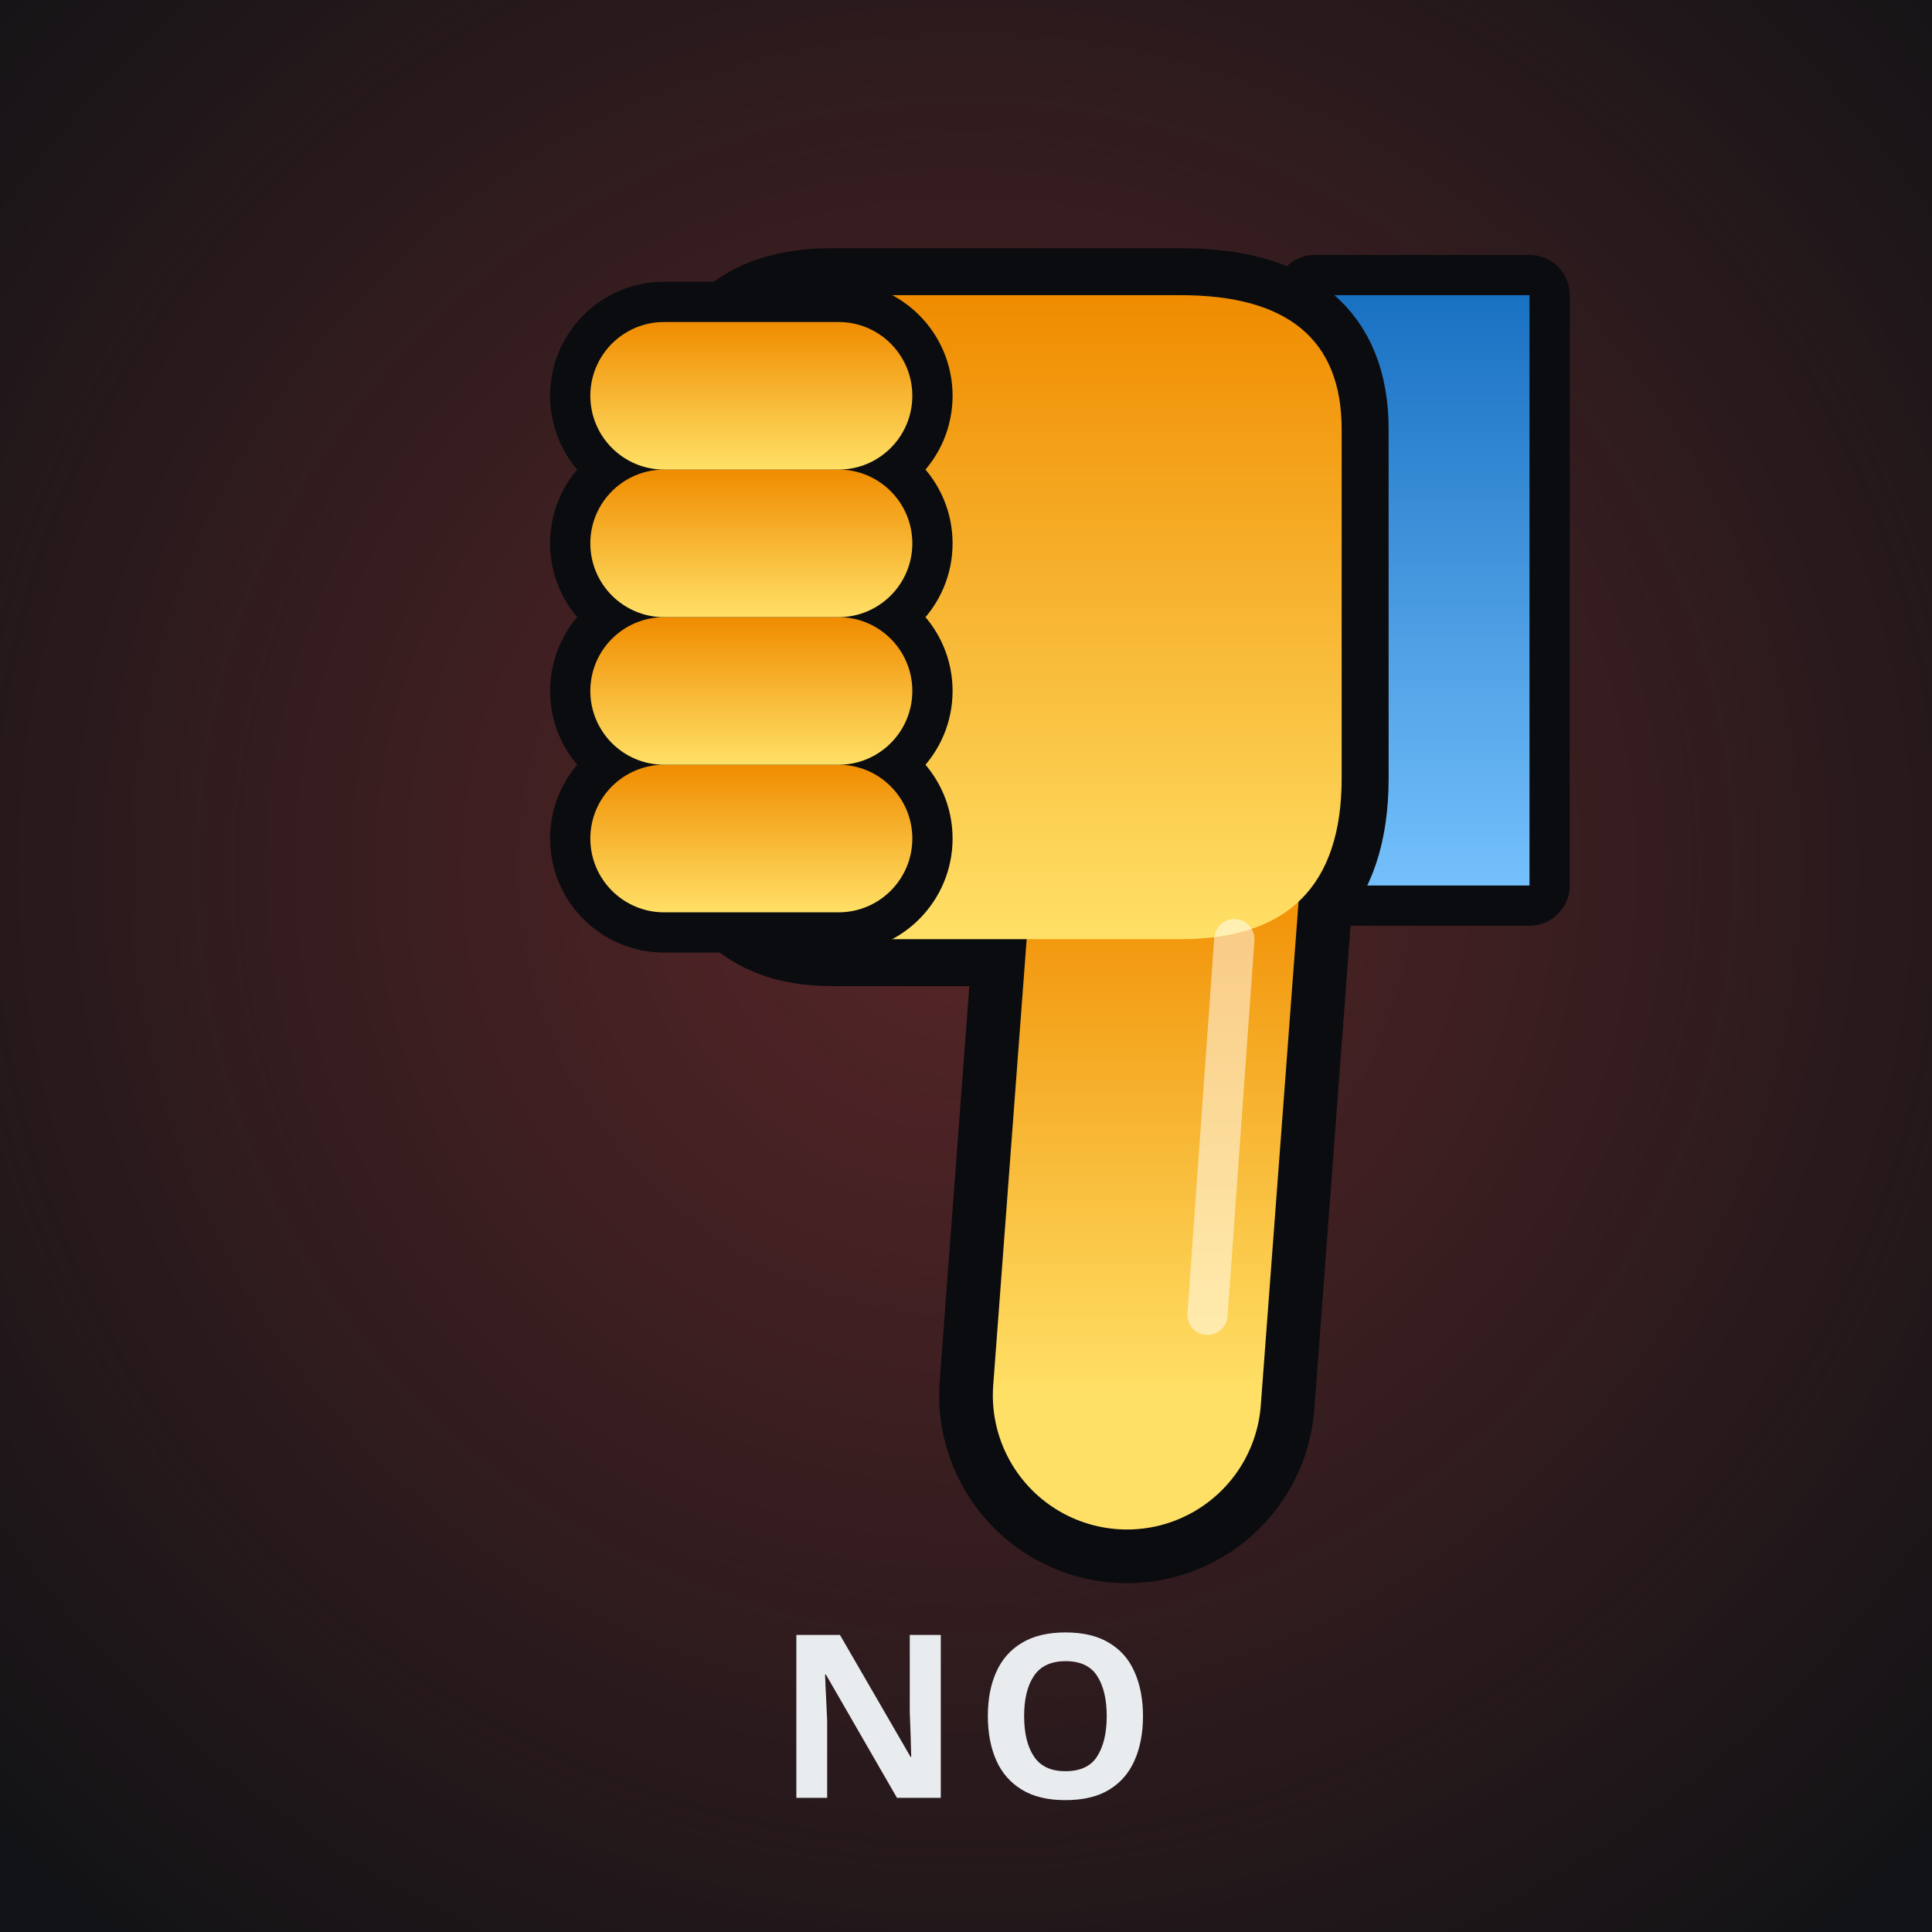
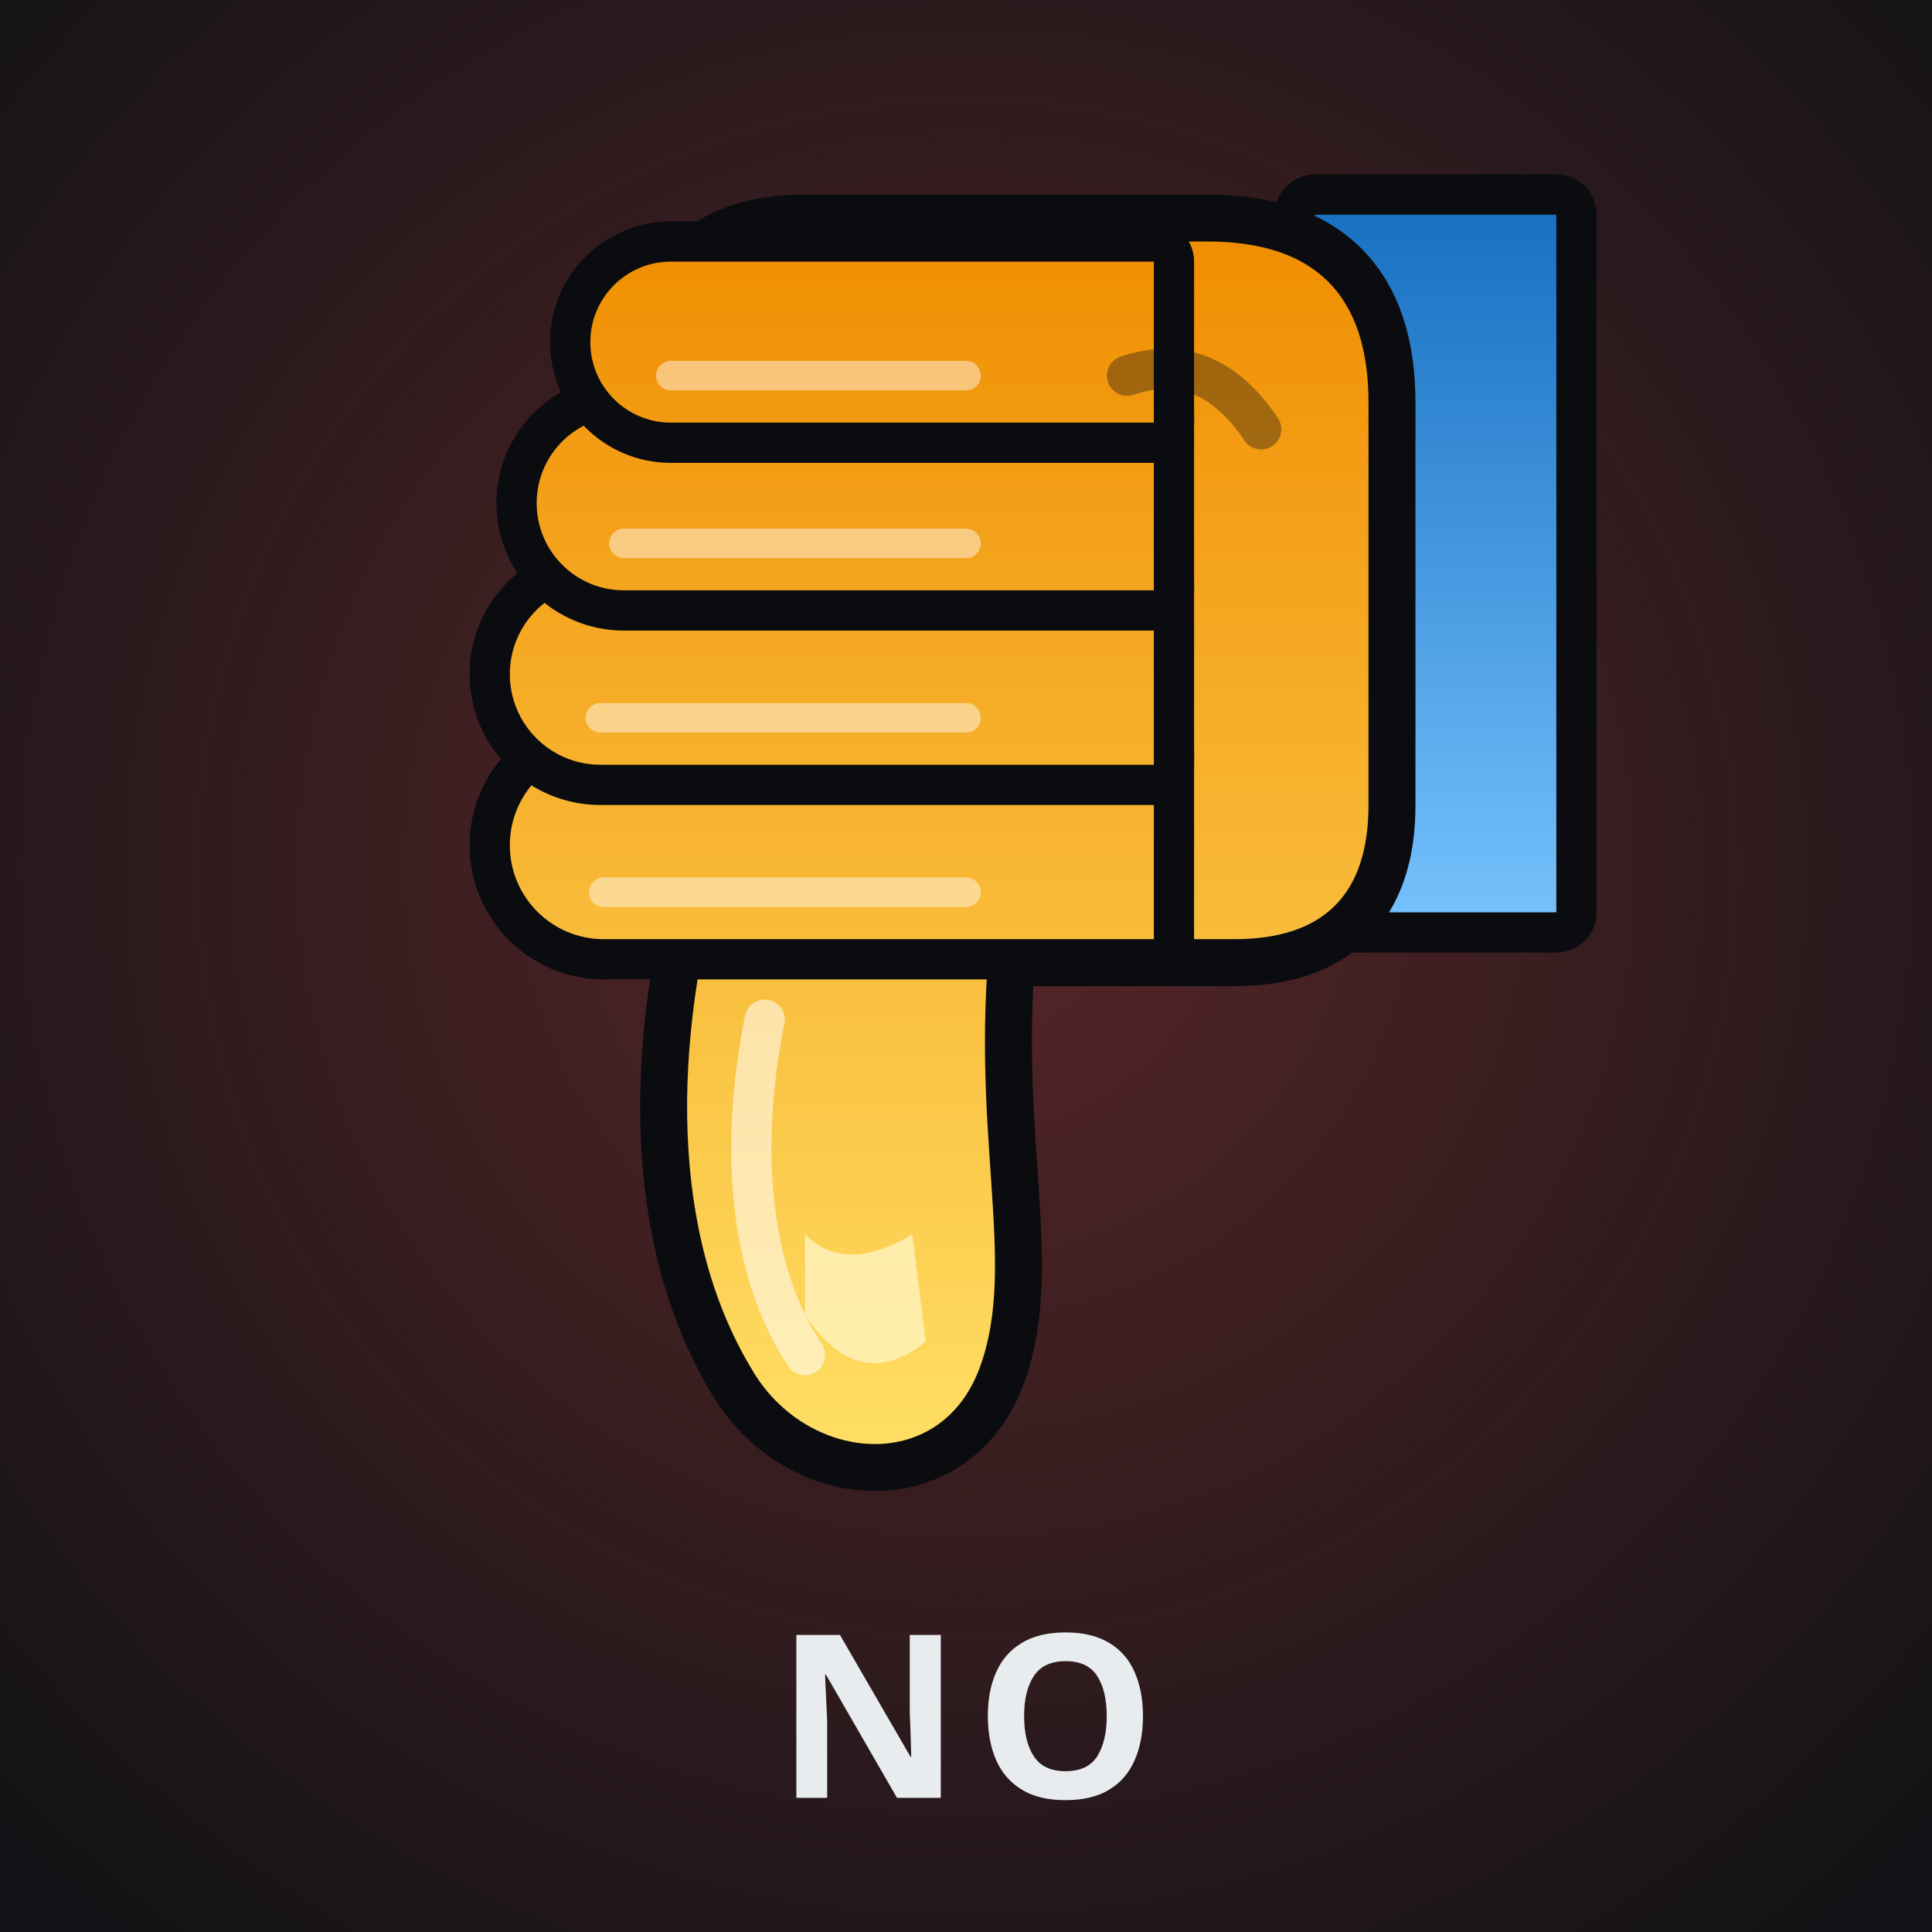
<svg xmlns="http://www.w3.org/2000/svg" width="288" height="288" viewBox="0 0 144 144">
  <defs>
    <radialGradient id="bg154" cx=".5" cy="0.45" r=".7">
      <stop offset="0" stop-color="#FA5252" stop-opacity=".30" />
      <stop offset="1" stop-color="#FA5252" stop-opacity="0" />
    </radialGradient>
  </defs>
  <rect width="144" height="144" fill="#121316" />
  <rect width="144" height="144" fill="url(#bg154)" />
-   <g transform="rotate(180 72 64)">
+   <g transform="translate(0 128) scale(1 -1)">
    <defs>
-       <linearGradient id="td" x1="0" y1="0" x2="0" y2="1">
+       <linearGradient id="td" gradientUnits="userSpaceOnUse" x1="0" y1="18" x2="0" y2="112">
        <stop offset="0" stop-color="#FFE066" />
        <stop offset="1" stop-color="#F08C00" />
      </linearGradient>
    </defs>
    <defs>
      <linearGradient id="tds" x1="0" y1="0" x2="0" y2="1">
        <stop offset="0" stop-color="#74C0FC" />
        <stop offset="1" stop-color="#1971C2" />
      </linearGradient>
    </defs>
-     <path d="M30 62H46V106H30Z" fill="none" stroke="#0b0c0f" stroke-width="6" stroke-linejoin="round" />
-     <path d="M30 62H46V106H30Z" fill="url(#tds)" />
-     <path d="M57 64L60 24" fill="none" stroke="#0b0c0f" stroke-width="28" stroke-linecap="round" stroke-linejoin="round" />
-     <path d="M44 70Q44 58 56 58H82Q92 58 92 70V96Q92 106 82 106H56Q44 106 44 96Z" fill="#0b0c0f" stroke="#0b0c0f" stroke-width="7" />
-     <path d="M57 64L60 24" fill="none" stroke="url(#td)" stroke-width="20" stroke-linecap="round" stroke-linejoin="round" />
-     <path d="M44 70Q44 58 56 58H82Q92 58 92 70V96Q92 106 82 106H56Q44 106 44 96Z" fill="url(#td)" />
-     <g stroke="#0b0c0f" stroke-width="6">
-       <rect x="76" y="60" width="24" height="11" rx="5.5" />
-       <rect x="76" y="71" width="24" height="11" rx="5.5" />
-       <rect x="76" y="82" width="24" height="11" rx="5.5" />
-       <rect x="76" y="93" width="24" height="11" rx="5.5" />
-     </g>
-     <g fill="url(#td)">
-       <rect x="76" y="60" width="24" height="11" rx="5.5" />
-       <rect x="76" y="71" width="24" height="11" rx="5.5" />
-       <rect x="76" y="82" width="24" height="11" rx="5.5" />
-       <rect x="76" y="93" width="24" height="11" rx="5.5" />
-     </g>
-     <path d="M52 58L54 30" fill="none" stroke="rgba(255,255,255,.5)" stroke-width="3" stroke-linecap="round" stroke-linejoin="round" />
+     <path d="M98 60H116V112H98Z" fill="none" stroke="#0b0c0f" stroke-width="6" stroke-linejoin="round" />
+     <path d="M98 60H116V112H98Z" fill="url(#tds)" />
+     <path d="M54 64C50 50 50 36 56 26C60 19 70 18 73 26C76 34 72 44 74 60Z" fill="#0b0c0f" stroke="#0b0c0f" stroke-width="7" stroke-linejoin="round" />
+     <path d="M56 58H92Q102 58 102 68V98Q102 110 90 110H60Q50 110 50 100V64Q50 58 56 58Z" fill="#0b0c0f" stroke="#0b0c0f" stroke-width="7" stroke-linejoin="round" />
+     <path d="M54 64C50 50 50 36 56 26C60 19 70 18 73 26C76 34 72 44 74 60Z" fill="url(#td)" />
+     <path d="M56 58H92Q102 58 102 68V98Q102 110 90 110H60Q50 110 50 100V64Q50 58 56 58Z" fill="url(#td)" />
+     <path d="M57 52C55 42 56 33 60 27" fill="none" stroke="rgba(255,255,255,.55)" stroke-width="3" stroke-linecap="round" stroke-linejoin="round" />
+     <path d="M60 30Q64 24 69 28L68 36Q63 33 60 36Z" fill="#FFF3BF" opacity=".8" />
+     <path d="M45 58H86V72H45A7 7 0 0 1 45 58Z" fill="none" stroke="#0b0c0f" stroke-width="6" stroke-linejoin="round" />
+     <path d="M45 58H86V72H45A7 7 0 0 1 45 58Z" fill="url(#td)" />
+     <path d="M45 61.5H72" fill="none" stroke="rgba(255,255,255,.45)" stroke-width="2.2" stroke-linecap="round" stroke-linejoin="round" />
+     <path d="M44.75 71H86V84.5H44.75A6.75 6.75 0 0 1 44.75 71Z" fill="none" stroke="#0b0c0f" stroke-width="6" stroke-linejoin="round" />
+     <path d="M44.75 71H86V84.5H44.75A6.75 6.75 0 0 1 44.75 71Z" fill="url(#td)" />
+     <path d="M44.75 74.5H72" fill="none" stroke="rgba(255,255,255,.45)" stroke-width="2.2" stroke-linecap="round" stroke-linejoin="round" />
+     <path d="M46.5 84H86V97H46.5A6.5 6.5 0 0 1 46.5 84Z" fill="none" stroke="#0b0c0f" stroke-width="6" stroke-linejoin="round" />
+     <path d="M46.5 84H86V97H46.5A6.5 6.5 0 0 1 46.5 84Z" fill="url(#td)" />
+     <path d="M46.5 87.5H72" fill="none" stroke="rgba(255,255,255,.45)" stroke-width="2.2" stroke-linecap="round" stroke-linejoin="round" />
+     <path d="M50 96.5H86V108.5H50A6 6 0 0 1 50 96.5Z" fill="none" stroke="#0b0c0f" stroke-width="6" stroke-linejoin="round" />
+     <path d="M50 96.5H86V108.5H50A6 6 0 0 1 50 96.5Z" fill="url(#td)" />
+     <path d="M50 100H72" fill="none" stroke="rgba(255,255,255,.45)" stroke-width="2.2" stroke-linecap="round" stroke-linejoin="round" />
+     <path d="M84 100q6 2 10 -4" fill="none" stroke="rgba(11,12,15,.35)" stroke-width="3" stroke-linecap="round" stroke-linejoin="round" />
  </g>
  <text x="72" y="134" text-anchor="middle" font-family="Segoe UI, sans-serif" font-weight="800" font-size="17" letter-spacing="1" fill="#e9ecef">NO</text>
</svg>
